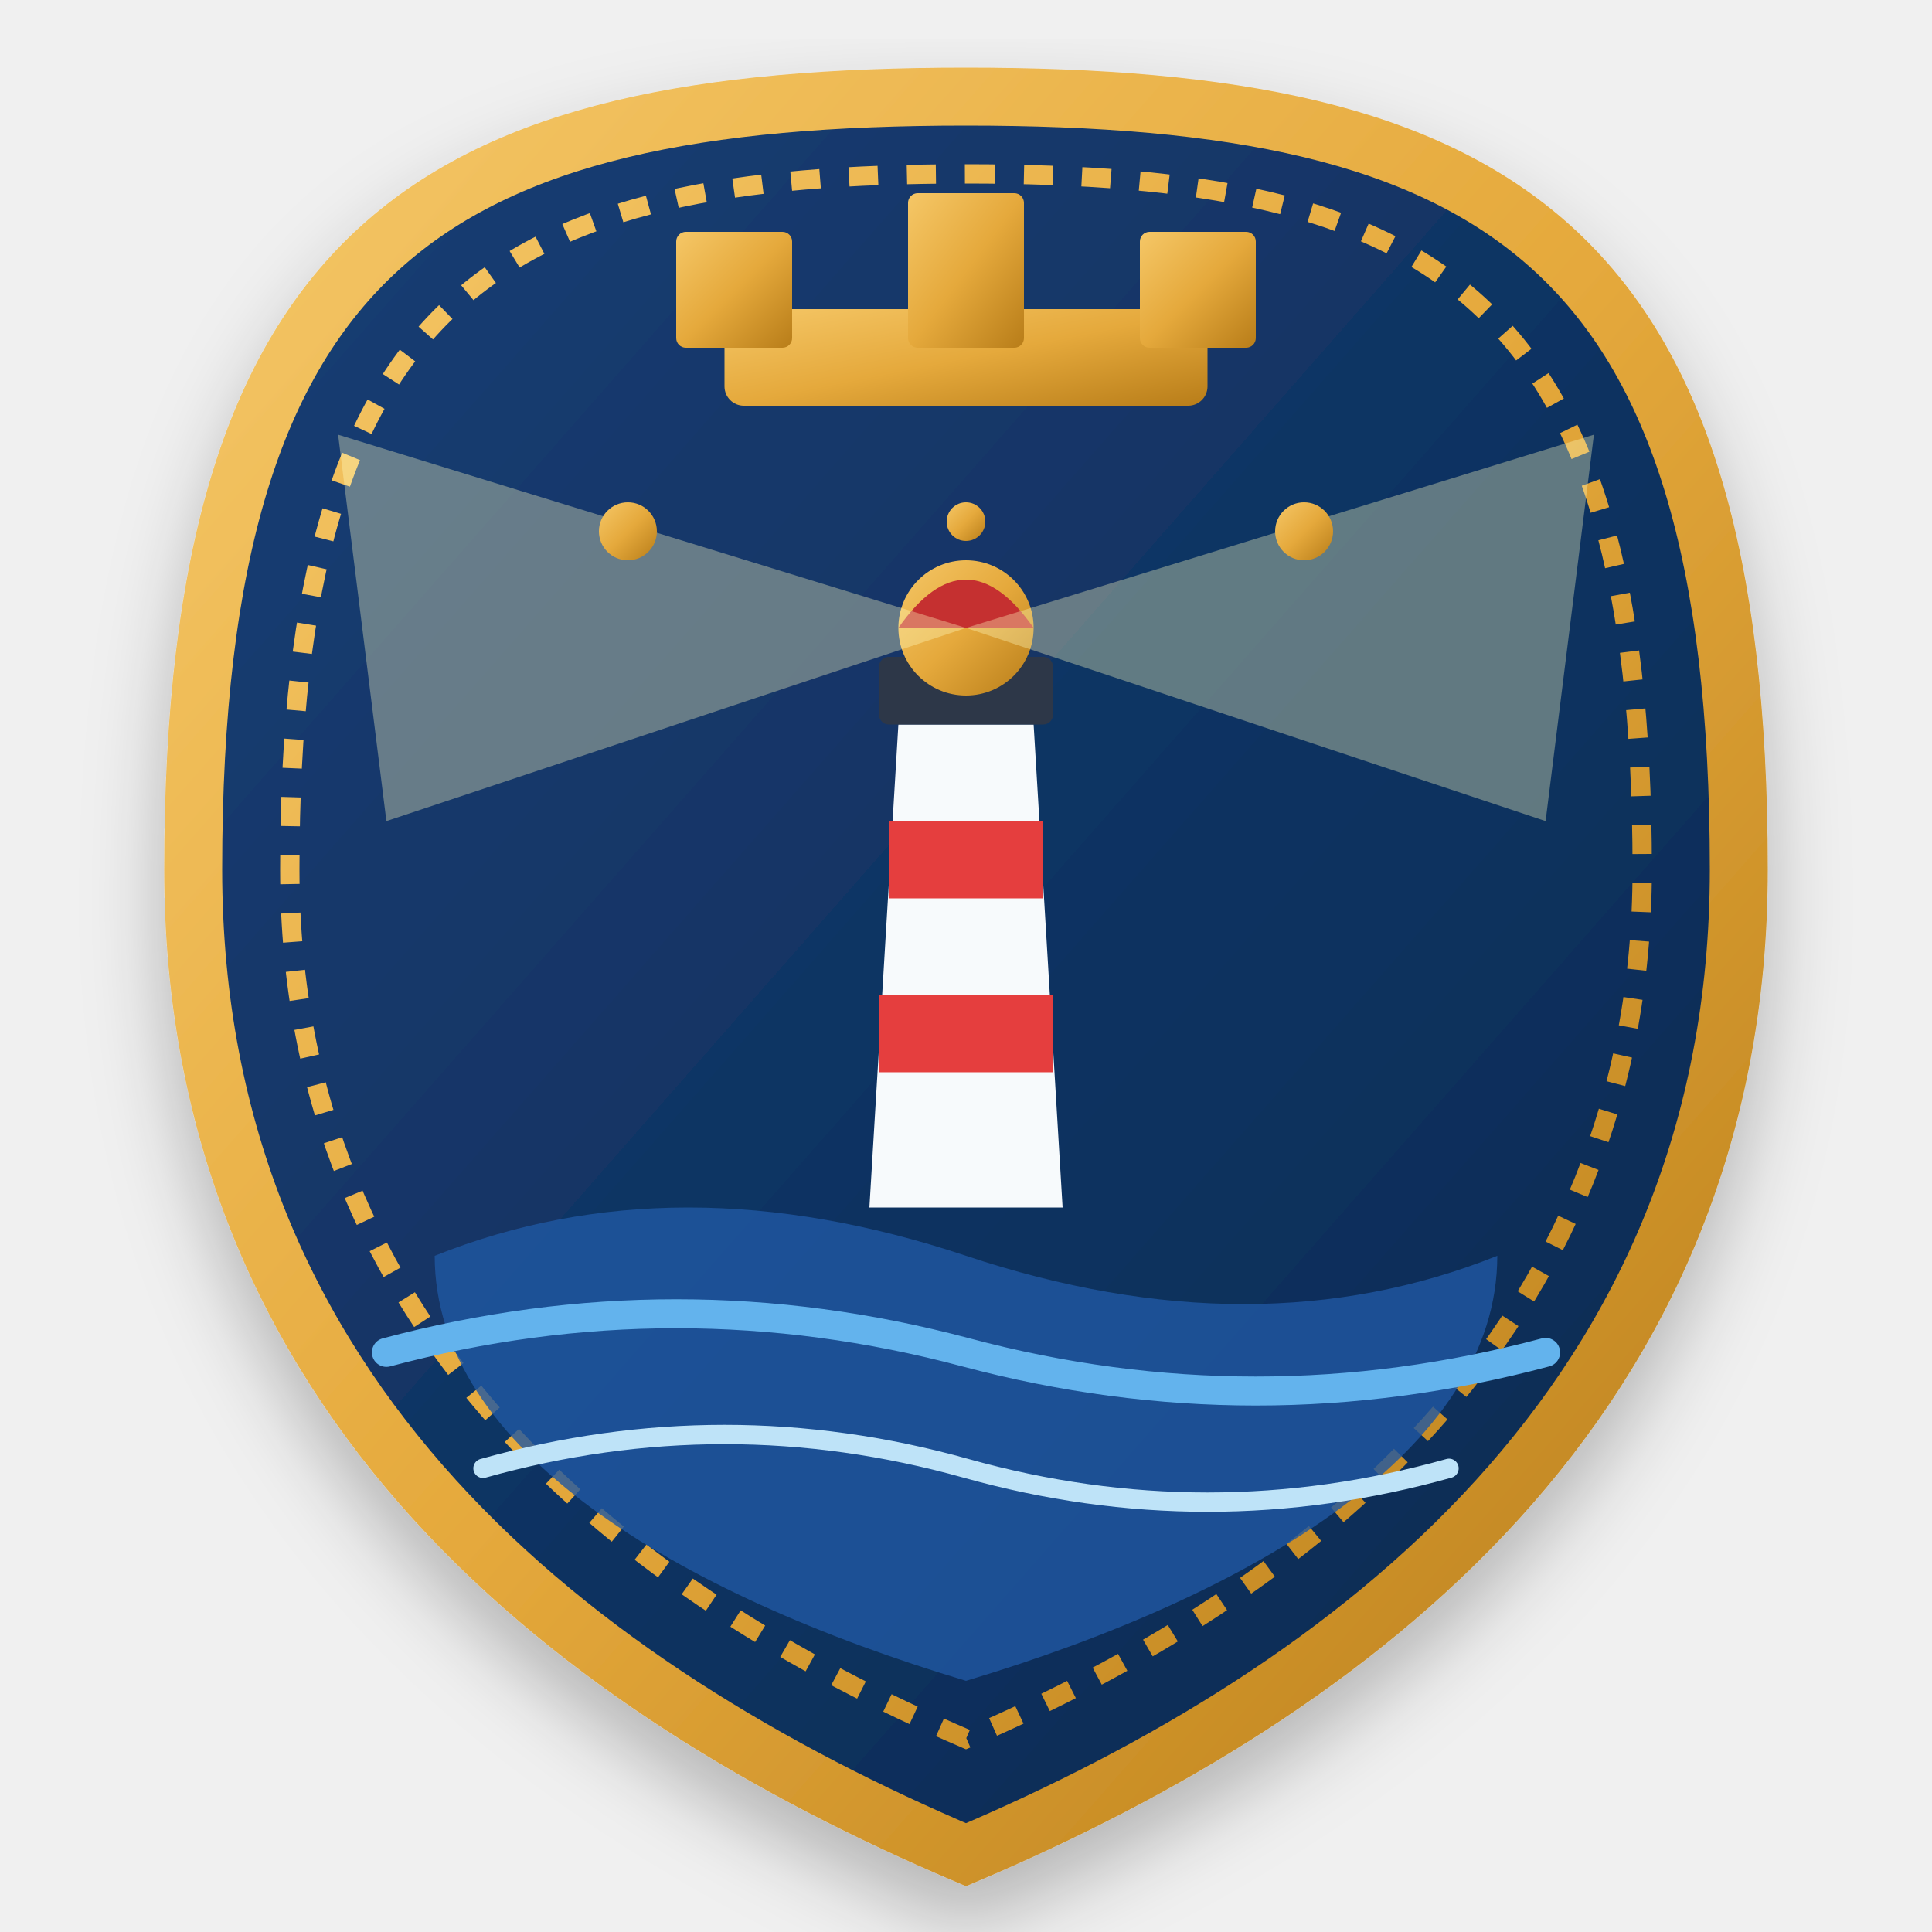
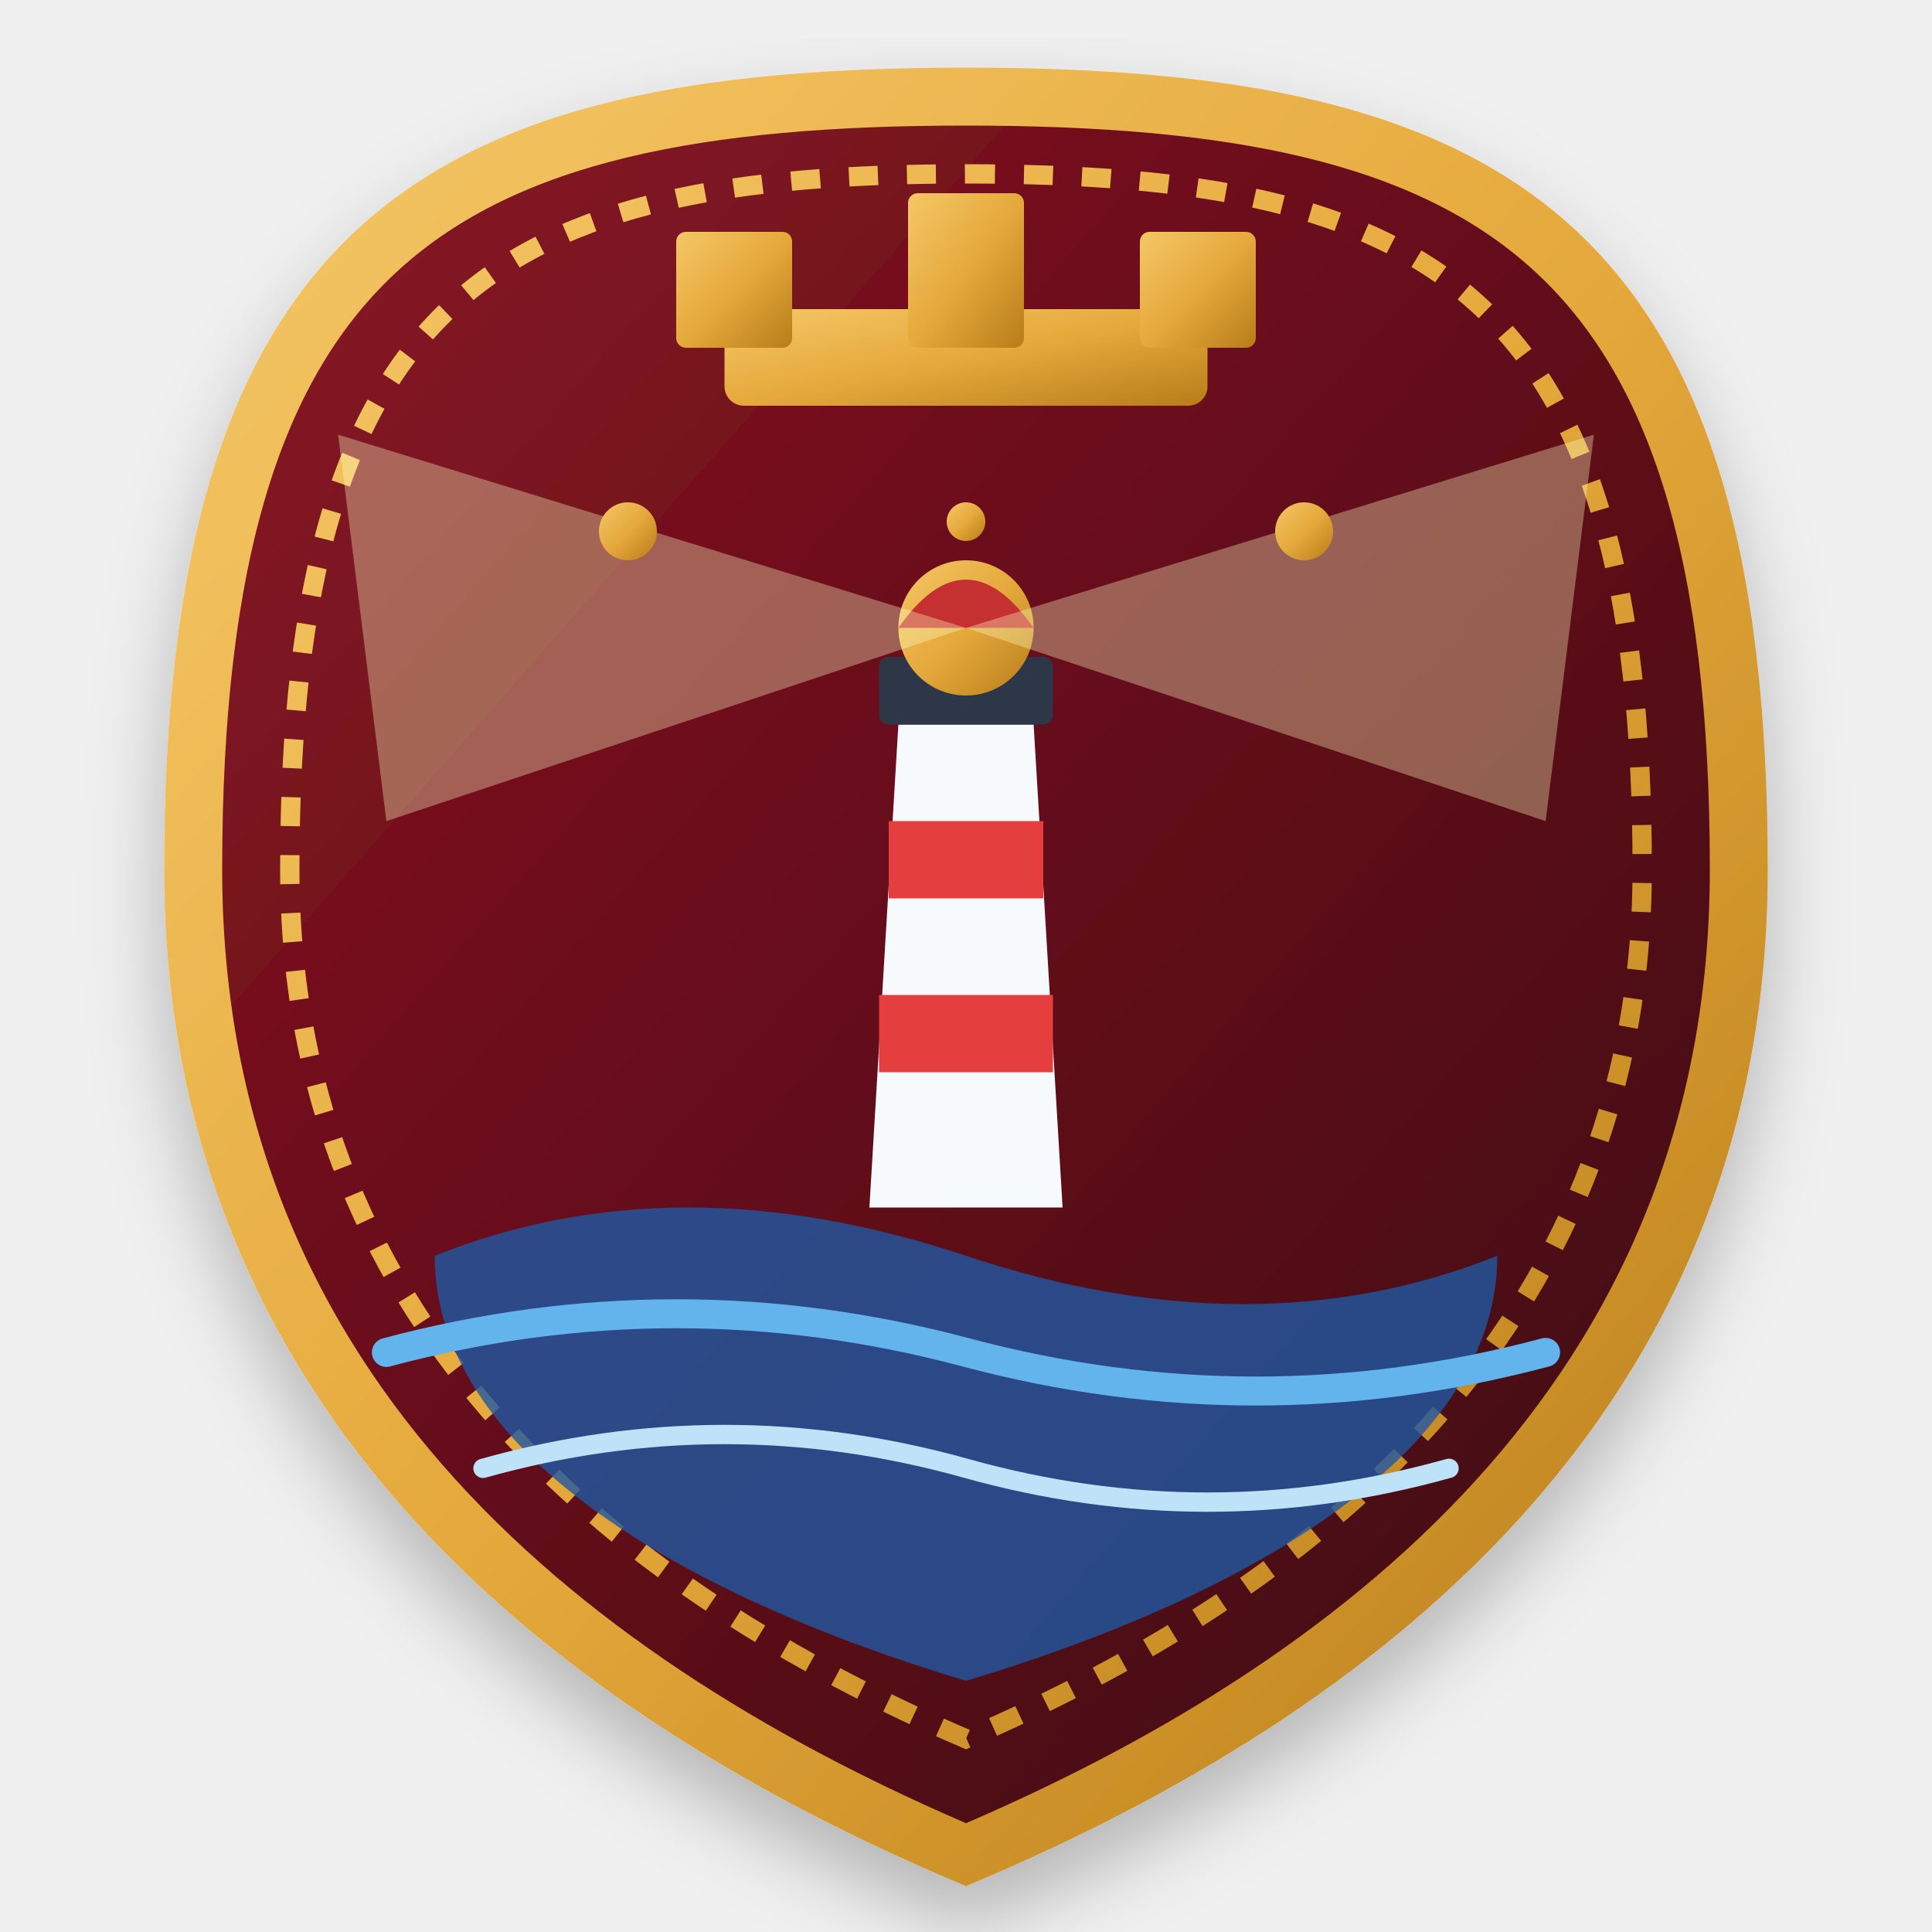
<svg xmlns="http://www.w3.org/2000/svg" viewBox="0 0 200 200" width="100%" height="100%">
  <defs>
    <linearGradient id="escudoGrad" x1="0%" y1="0%" x2="100%" y2="100%">
-       <stop offset="0%" stop-color="#153e75" />
-       <stop offset="100%" stop-color="#0d2950" />
+       <stop offset="0%" stop-color="#8b1524" />
+       <stop offset="100%" stop-color="#3a0810" />
    </linearGradient>
    <linearGradient id="goldGrad" x1="0%" y1="0%" x2="100%" y2="100%">
      <stop offset="0%" stop-color="#f5c767" />
      <stop offset="50%" stop-color="#e5a93c" />
      <stop offset="100%" stop-color="#b87d19" />
    </linearGradient>
    <filter id="dropShadow" x="-10%" y="-10%" width="120%" height="120%">
      <feDropShadow dx="0" dy="4" stdDeviation="4" flood-color="#000" flood-opacity="0.25" />
    </filter>
  </defs>
  <path d="M 100,10 C 155,10 180,25 180,90 C 180,145 140,175 100,192 C 60,175 20,145 20,90 C 20,25 45,10 100,10 Z" fill="url(#escudoGrad)" stroke="url(#goldGrad)" stroke-width="6" filter="url(#dropShadow)" />
  <path d="M 100,18 C 148,18 170,30 170,90 C 170,138 135,165 100,180 C 65,165 30,138 30,90 C 30,30 52,18 100,18 Z" fill="none" stroke="url(#goldGrad)" stroke-width="2" stroke-dasharray="3,3" />
  <g fill="url(#goldGrad)">
    <rect x="75" y="32" width="50" height="10" rx="2" />
    <rect x="70" y="24" width="12" height="12" rx="1" />
    <rect x="94" y="20" width="12" height="16" rx="1" />
    <rect x="118" y="24" width="12" height="12" rx="1" />
  </g>
  <path d="M 45,130 Q 70,120 100,130 T 155,130 C 155,150 130,165 100,174 C 70,165 45,150 45,130 Z" fill="#1f57a3" opacity="0.8" />
  <path d="M 40,140 Q 70,132 100,140 T 160,140" fill="none" stroke="#63b3ed" stroke-width="3" stroke-linecap="round" />
  <path d="M 50,152 Q 75,145 100,152 T 150,152" fill="none" stroke="#bee3f8" stroke-width="2" stroke-linecap="round" />
  <g fill="#ffffff">
    <path d="M 90,125 L 110,125 L 107,75 L 93,75 Z" fill="#f7fafc" />
    <rect x="92" y="85" width="16" height="8" fill="#e53e3e" />
    <rect x="91" y="103" width="18" height="8" fill="#e53e3e" />
    <rect x="91" y="68" width="18" height="7" fill="#2d3748" rx="1" />
    <circle cx="100" cy="65" r="7" fill="url(#goldGrad)" />
    <path d="M 93,65 Q 100,55 107,65 Z" fill="#c53030" />
    <circle cx="100" cy="54" r="2" fill="url(#goldGrad)" />
  </g>
  <polygon points="100,65 35,45 40,85" fill="#fefcbf" opacity="0.35" />
  <polygon points="100,65 165,45 160,85" fill="#fefcbf" opacity="0.35" />
  <circle cx="65" cy="55" r="3" fill="url(#goldGrad)" />
  <circle cx="135" cy="55" r="3" fill="url(#goldGrad)" />
</svg>
